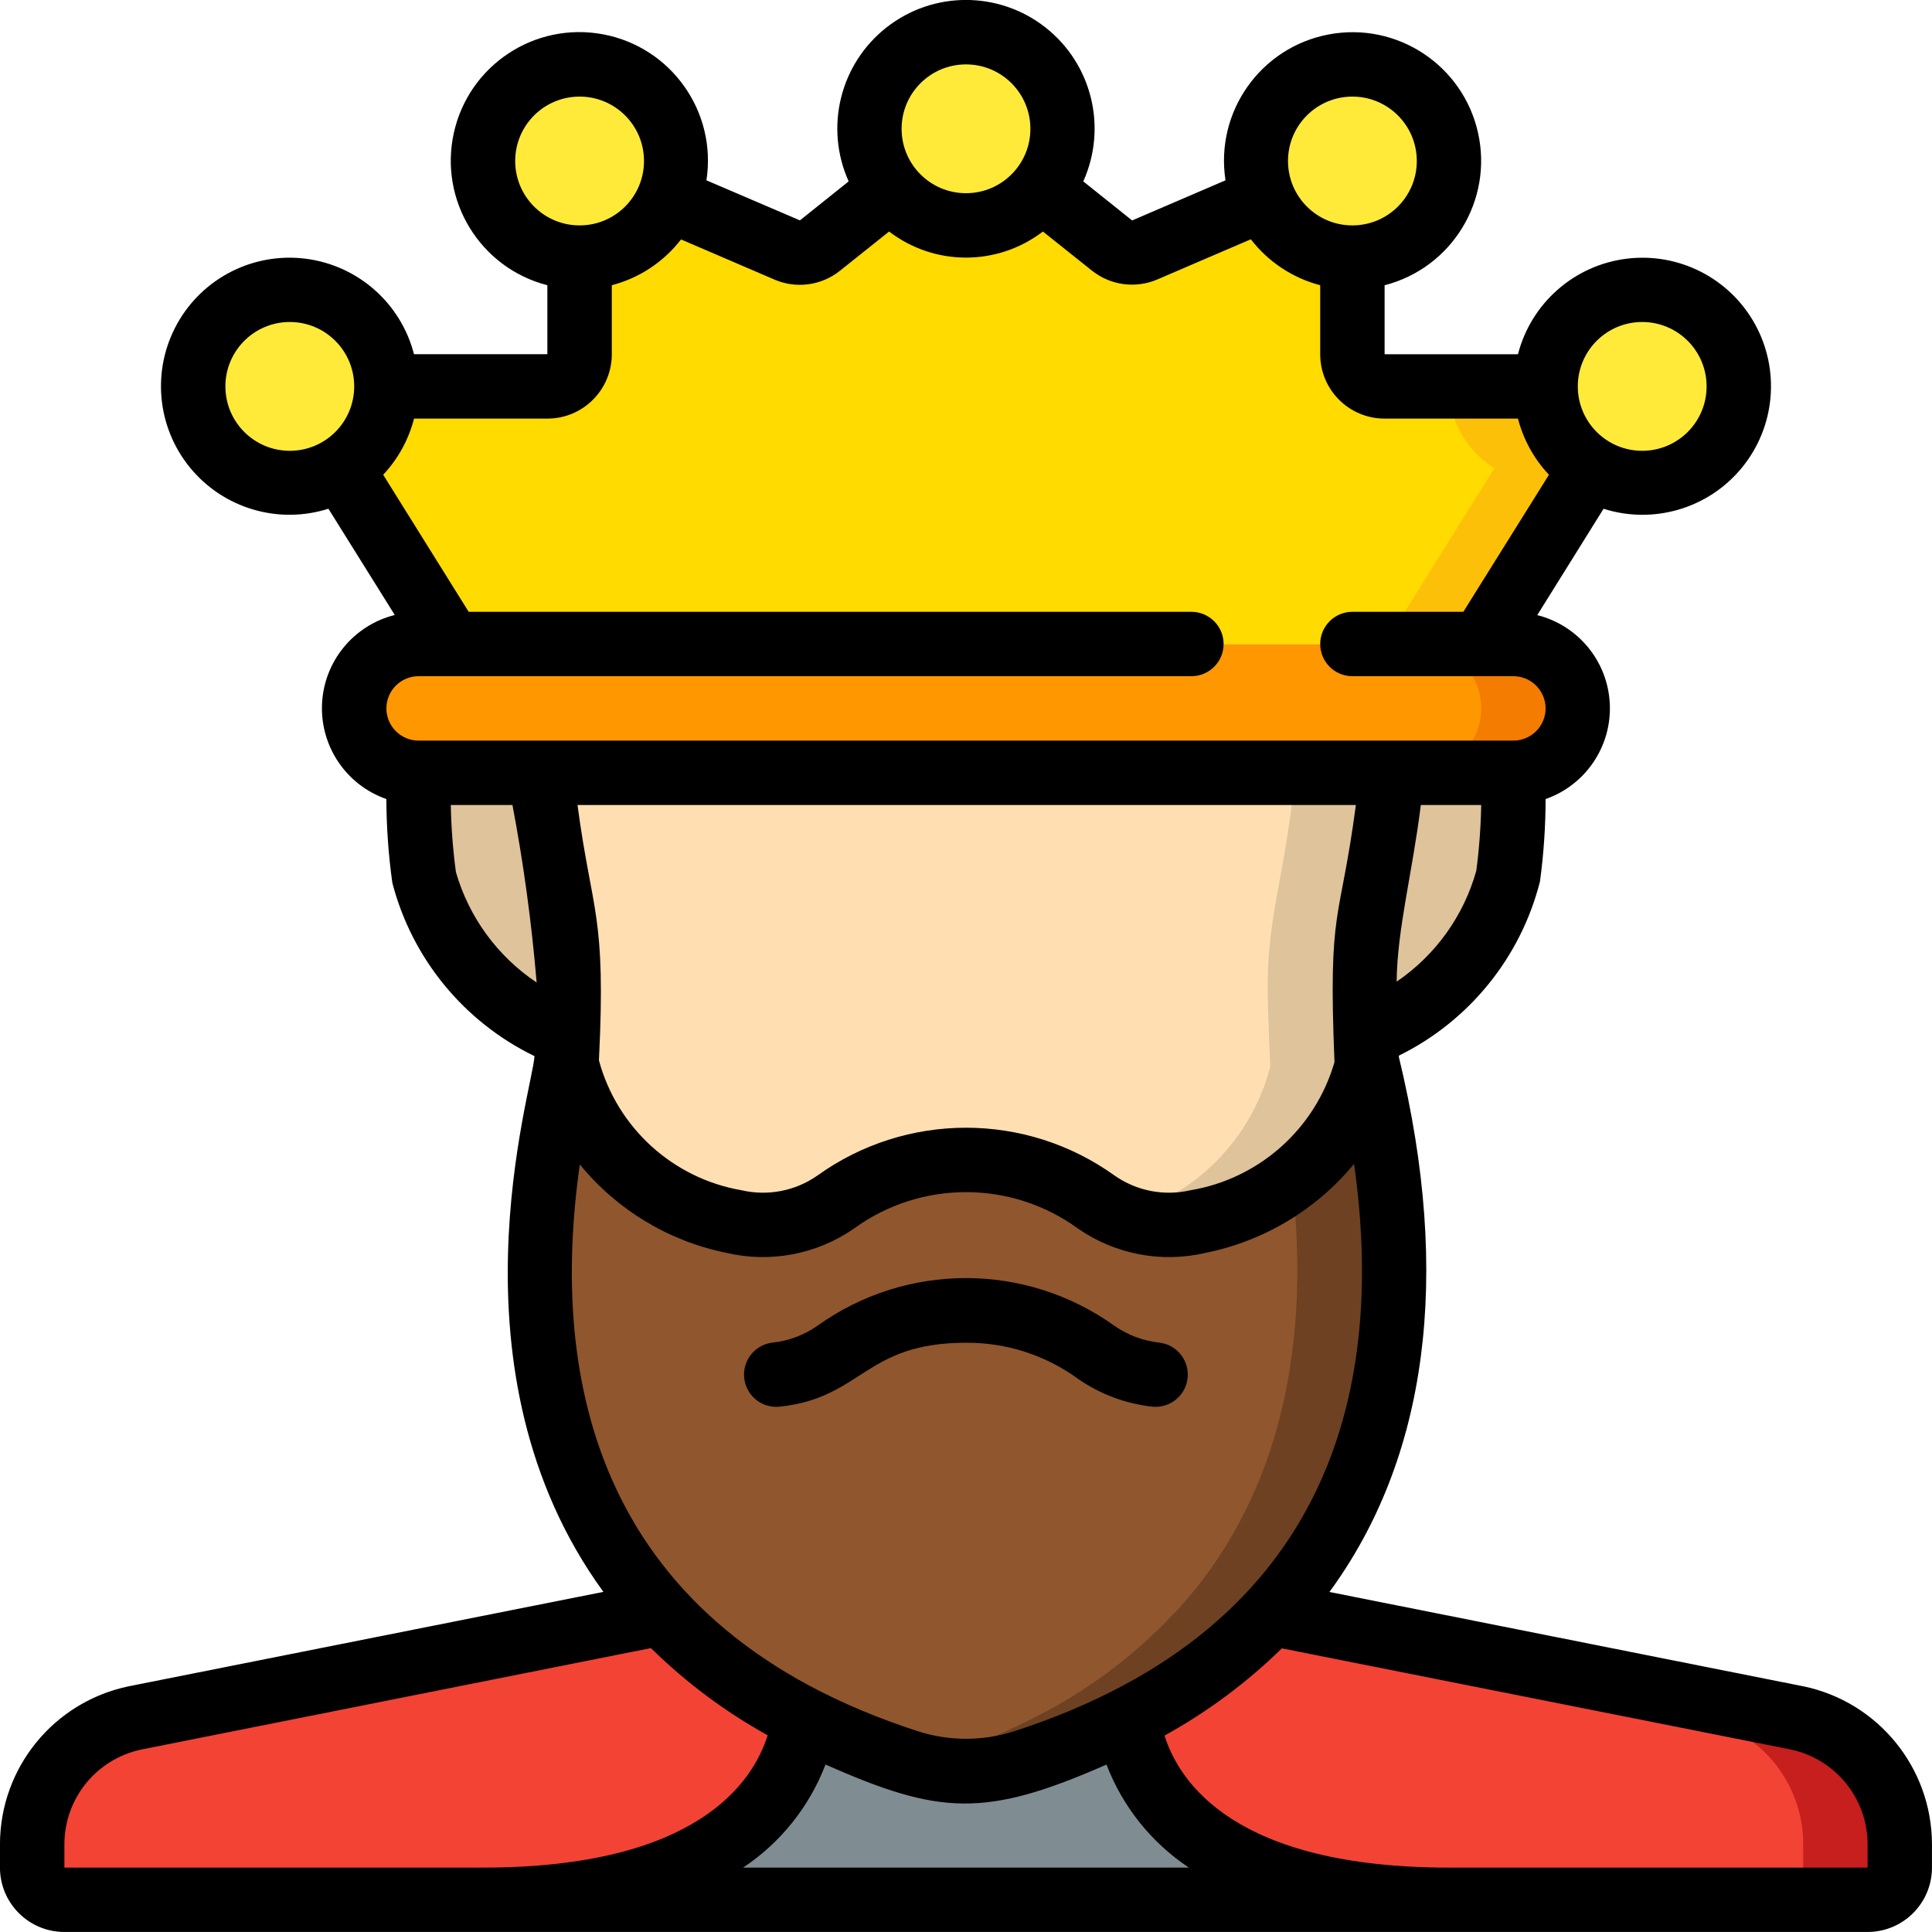
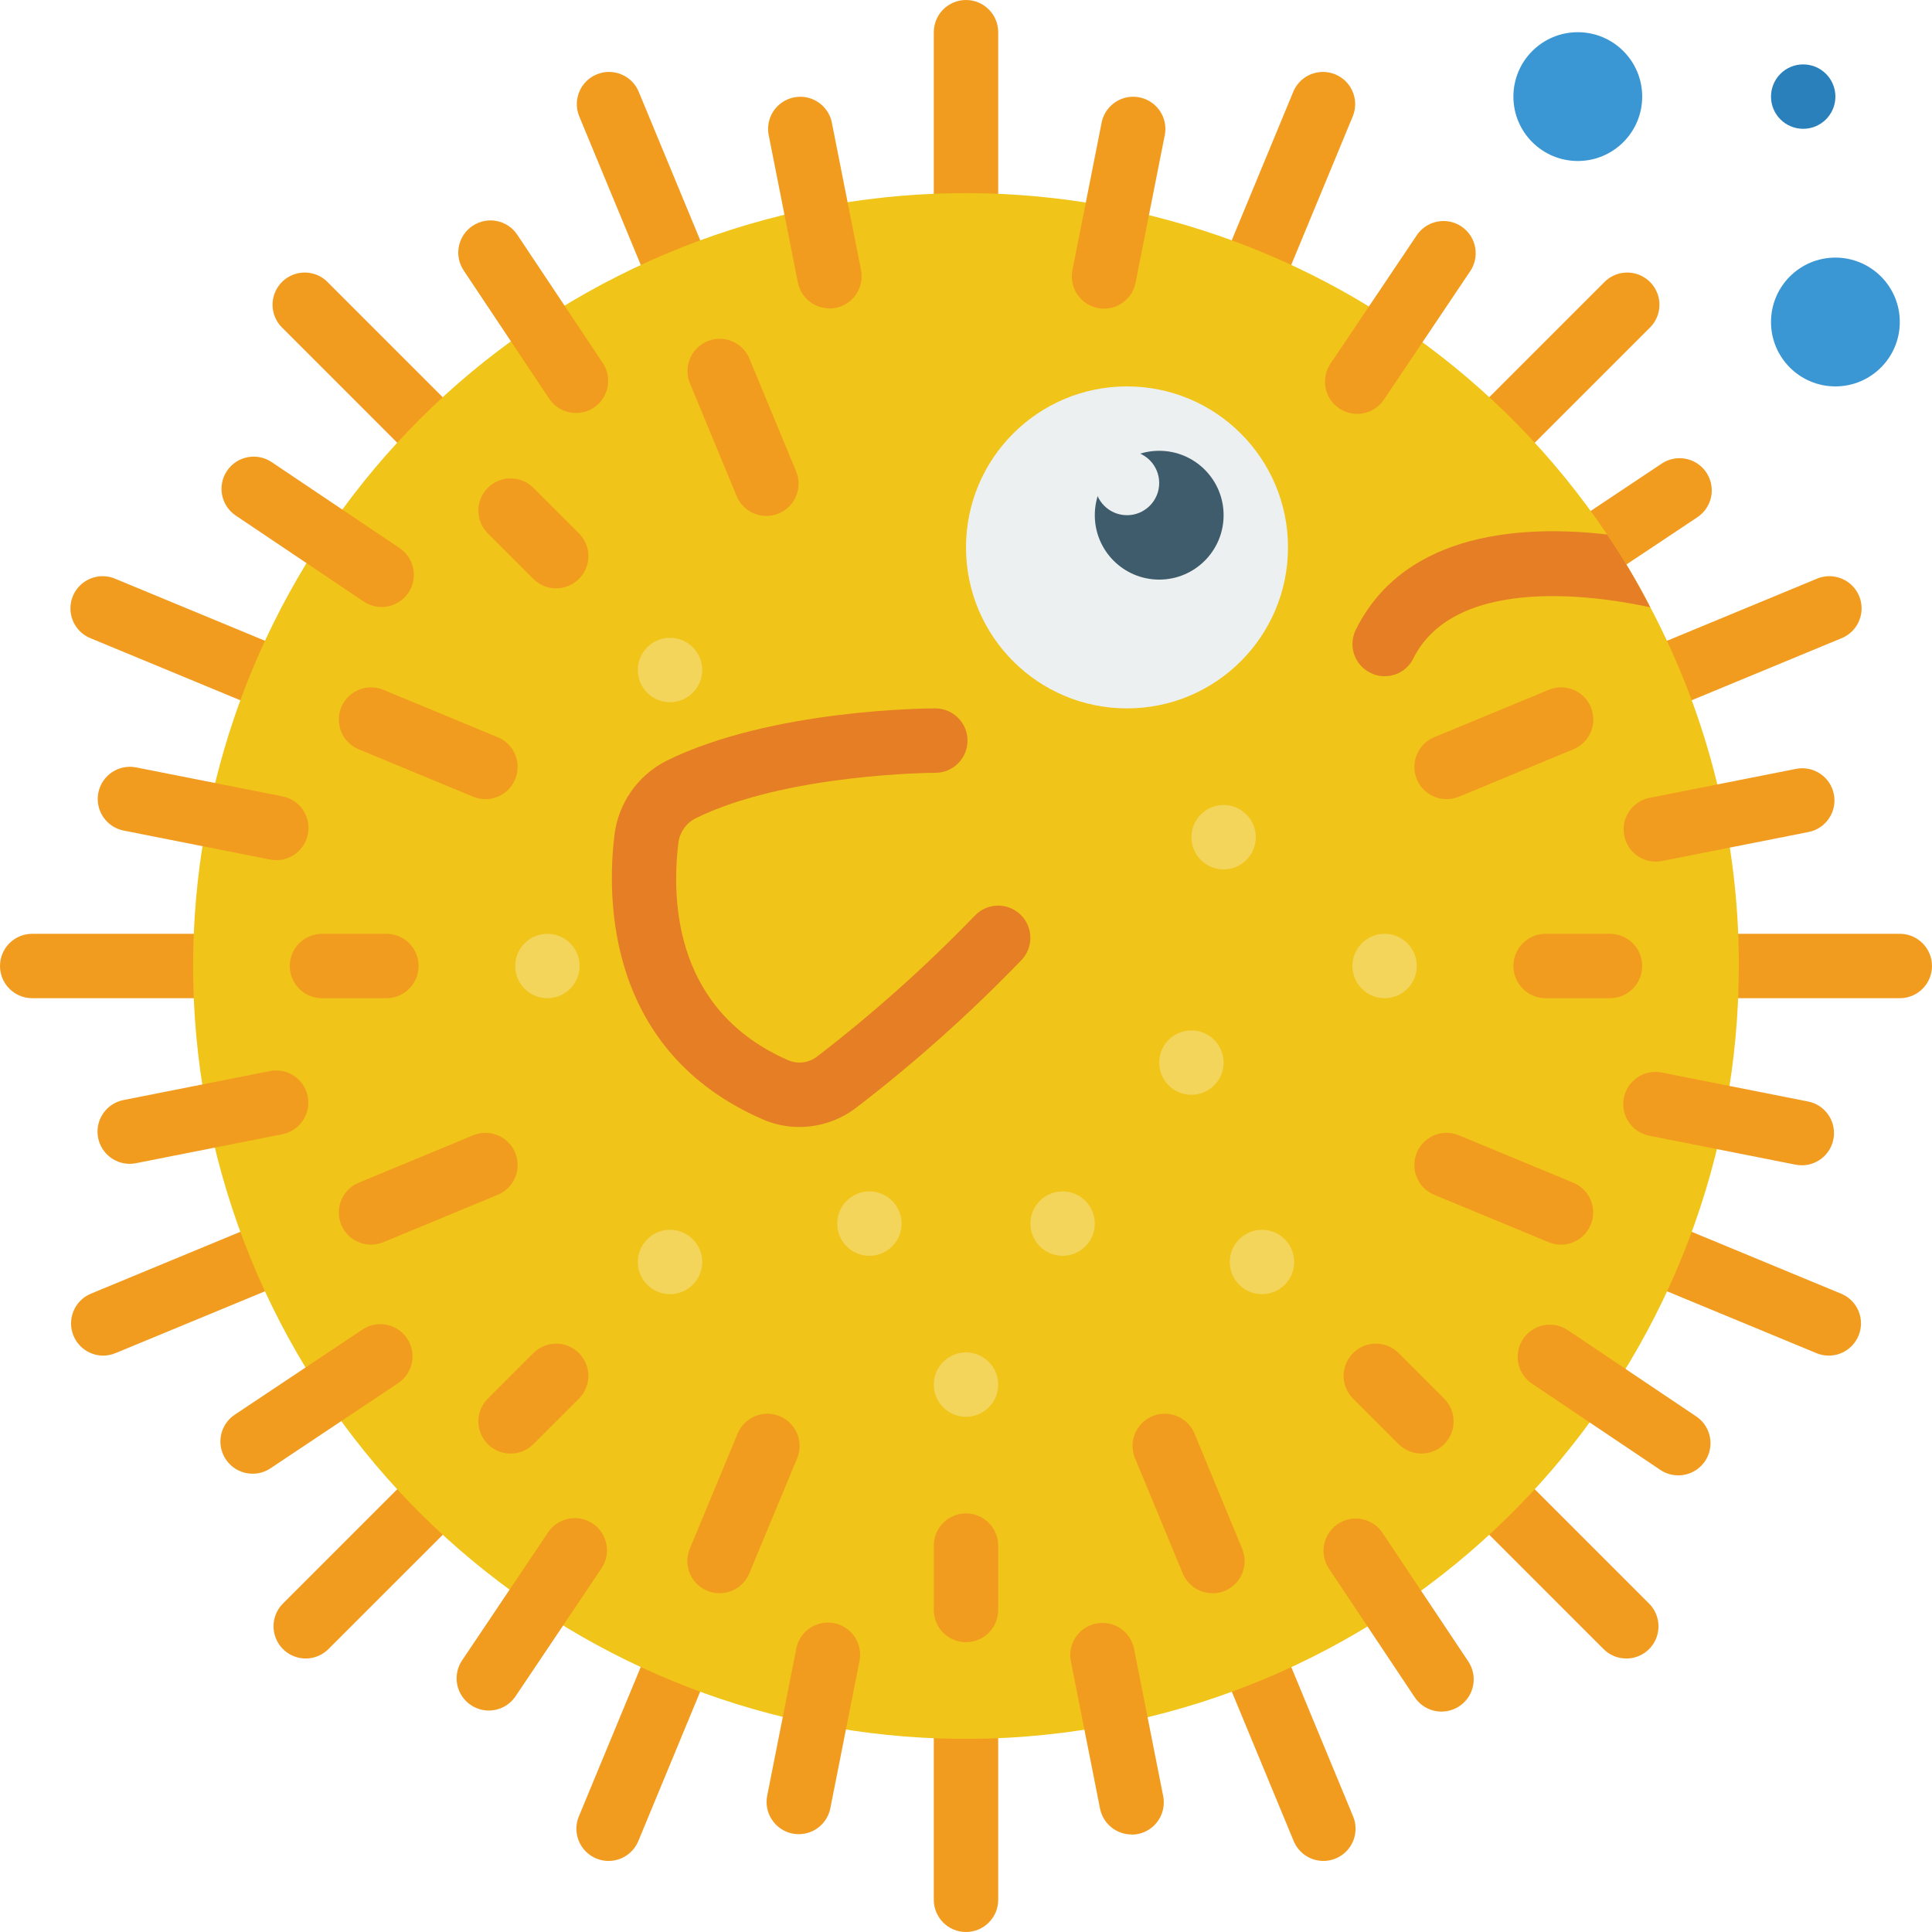
<svg xmlns="http://www.w3.org/2000/svg" viewBox="0 0 60 60">
-   <g id="013---King" fill="none">
-     <g id="Layer_3" transform="translate(1 1)">
-       <path id="Shape" d="m16.67 29.6c0 .54-.02 1.06-.04 1.58-2.187-.85-3.842-2.686-4.46-4.95-.15-1.07-.197-2.151-.14-3.23h3.78c.3 3.11.86 4.36.86 6.6z" fill="#dec39b" />
-       <path id="Shape" d="m45.83 26.23c-.614 2.25-2.251 4.081-4.42 4.94-.02-.51-.04-1.04-.04-1.57 0-2.23.56-3.48.86-6.6h3.74c.057 1.079.01 2.16-.14 3.23z" fill="#dec39b" />
-       <path id="Shape" d="m58 56.27v.73c0 .552-.448 1-1 1h-13c-8.59 0-9.8-4.28-9.97-5.61 1.667-.819 3.171-1.934 4.44-3.29h.01l16.32 3.25c1.863.38 3.2 2.019 3.2 3.92z" fill="#f34335" />
-       <path id="Shape" d="m54.8 52.35-16.32-3.25h-.01c-.156.17-.333.331-.5.5l13.83 2.75c1.863.38 3.2 2.019 3.2 3.92v.73c0 .552-.448 1-1 1h3c.552 0 1-.448 1-1v-.73c0-1.901-1.337-3.54-3.2-3.92z" fill="#c71e1e" />
-       <path id="Shape" d="m44 58h-30c8.59 0 9.8-4.28 9.97-5.61 1.039.53 2.119.975 3.23 1.33 1.171.37 2.429.37 3.6 0 1.11-.357 2.19-.802 3.23-1.33.17 1.33 1.38 5.61 9.97 5.61z" fill="#7f8d93" />
-       <path id="Shape" d="m48 21c-.003 1.103-.897 1.997-2 2h-34c-1.105 0-2-.895-2-2s.895-2 2-2h34c1.103.003 1.997.897 2 2z" fill="#ff9701" />
-       <path id="Shape" d="m46 19h-3c1.105 0 2 .895 2 2s-.895 2-2 2h3c1.105 0 2-.895 2-2s-.895-2-2-2z" fill="#f47c00" />
-       <g fill="#ffea3a">
-         <path id="Shape" d="m11 11c0 1.657-1.343 3-3 3s-3-1.343-3-3c0-1.657 1.343-3 3-3 .798-.007 1.565.307 2.129.871.564.564.878 1.331.871 2.129z" />
-         <path id="Shape" d="m20 4c-.001.405-.083.806-.24 1.18-.603 1.417-2.181 2.146-3.651 1.689-1.47-.457-2.355-1.954-2.048-3.462.307-1.509 1.706-2.54 3.238-2.387 1.532.153 2.699 1.441 2.702 2.981z" />
-         <path id="Shape" d="m32 3c0 1.657-1.343 3-3 3s-3-1.343-3-3 1.343-3 3-3c.798-.006 1.564.308 2.128.872.564.564.878 1.331.872 2.128z" />
-         <path id="Shape" d="m53 11c0 1.657-1.343 3-3 3-1.655-.005-2.995-1.345-3-3 0-1.657 1.343-3 3-3s3 1.343 3 3z" />
-         <path id="Shape" d="m44 4c.002 1.426-1.001 2.657-2.398 2.943-1.397.286-2.803-.451-3.362-1.763-.157-.374-.239-.775-.24-1.18 0-1.657 1.343-3 3-3s3 1.343 3 3z" />
+   <g id="Page-1" fill="none" fill-rule="evenodd">
+     <g id="016---Puffer-Fish" fill-rule="nonzero">
+       <g fill="#f29c1f">
+         <path id="Shape" d="m49.971 17.69c-.441.001-.83-.288-.958-.71-.128-.422.035-.878.402-1.122l2.19-1.46c.297-.198.678-.223.998-.065.32.158.532.475.555.832s-.146.698-.443.897l-2.191 1.46c-.164.11-.356.168-.553.168z" />
+         <path id="Shape" d="m30 7c-.552 0-1-.448-1-1v-5c0-.552.448-1 1-1s1 .448 1 1v5c0 .552-.448 1-1 1z" />
+         <path id="Shape" d="m39.185 8.827c-.334 0-.646-.167-.832-.444-.186-.278-.22-.63-.092-.939l1.913-4.619c.221-.494.795-.722 1.295-.515.5.207.744.774.552 1.28l-1.913 4.619c-.154.374-.519.618-.923.618z" />
+         <path id="Shape" d="m46.971 14.029c-.404-0-.769-.244-.924-.617-.155-.374-.069-.804.217-1.09l3.536-3.535c.249-.27.625-.382.981-.292.356.09.634.368.724.724s-.022.733-.292.981l-3.535 3.535c-.187.188-.442.294-.707.294z" />
+         <path id="Shape" d="m52.173 21.816c-.477 0-.888-.337-.981-.805s.157-.937.598-1.119l4.62-1.913c.332-.146.716-.101 1.006.117.289.218.438.576.388.935-.05.359-.29.663-.627.795l-4.62 1.913c-.121.051-.252.077-.383.077z" />
+         <path id="Shape" d="m59 31h-5c-.552 0-1-.448-1-1s.448-1 1-1h5c.552 0 1 .448 1 1s-.448 1-1 1z" />
+         <path id="Shape" d="m56.793 42.1c-.131-0-.262-.026-.383-.077l-4.62-1.913c-.338-.132-.578-.436-.627-.795-.05-.359.099-.717.388-.935.289-.218.674-.263 1.006-.117l4.62 1.913c.441.182.692.651.598 1.119s-.504.805-.981.805z" />
+         <path id="Shape" d="m50.506 51.506c-.265-0-.52-.105-.707-.293l-3.535-3.535c-.379-.392-.374-1.016.012-1.402s1.009-.391 1.402-.012l3.535 3.536c.286.286.371.716.217 1.09-.155.374-.519.617-.924.617z" />
+         <path id="Shape" d="m41.1 57.793c-.405-0-.769-.244-.924-.618l-1.913-4.619c-.149-.332-.106-.719.113-1.01.219-.291.579-.44.939-.389.361.051.665.294.794.634l1.913 4.619c.128.308.093.66-.092.938s-.497.445-.831.445z" />
+         <path id="Shape" d="m30 60c-.552 0-1-.448-1-1v-5c0-.552.448-1 1-1s1 .448 1 1v5c0 .552-.448 1-1 1z" />
+         <path id="Shape" d="m18.9 57.793c-.334-0-.646-.167-.831-.445s-.22-.63-.092-.938l1.913-4.619c.221-.494.795-.722 1.295-.515.5.207.744.774.552 1.28l-1.913 4.619c-.155.374-.519.618-.924.618z" />
+         <path id="Shape" d="m9.494 51.506c-.404-0-.768-.244-.923-.617s-.07-.803.216-1.089l3.535-3.535c.392-.379 1.016-.374 1.402.012s.391 1.009.012 1.402l-3.536 3.534c-.187.187-.441.293-.706.293z" />
+         <path id="Shape" d="m3.207 42.1c-.477 0-.888-.337-.981-.805s.157-.937.598-1.119l4.62-1.913c.332-.146.716-.101 1.006.117s.438.576.388.935c-.05.359-.29.663-.627.795l-4.62 1.911c-.121.051-.251.078-.383.079z" />
+         <path id="Shape" d="m6 31h-5c-.552 0-1-.448-1-1s.448-1 1-1h5c.552 0 1 .448 1 1s-.448 1-1 1z" />
+         <path id="Shape" d="m7.827 21.816c-.131-0-.262-.026-.383-.077l-4.62-1.913c-.338-.132-.578-.436-.627-.795-.05-.359.099-.717.388-.935s.674-.263 1.006-.117l4.62 1.913c.441.182.692.651.598 1.119s-.504.805-.981.805z" />
+         <path id="Shape" d="m13.029 14.029c-.265-0-.52-.105-.707-.293l-3.535-3.536c-.27-.249-.382-.625-.292-.981.09-.356.368-.634.724-.724.356-.09.733.022.981.292l3.535 3.535c.286.286.371.716.217 1.09-.155.374-.519.617-.924.617z" />
+         <path id="Shape" d="m20.815 8.827c-.404-0-.769-.244-.923-.618l-1.913-4.619c-.192-.506.052-1.073.552-1.28.5-.207 1.074.021 1.295.515l1.913 4.619c.128.309.093.661-.092.939-.186.278-.498.445-.832.444z" />
      </g>
-       <path id="Shape" d="m48.41 13.54-3.41 5.46h-32l-3.41-5.46c.88-.544 1.414-1.506 1.41-2.54h5c.552 0 1-.448 1-1v-3c1.201.001 2.287-.715 2.76-1.82l3.69 1.58c.338.15.731.1 1.02-.13l2.19-1.76c.567.714 1.428 1.13 2.34 1.13s1.773-.416 2.34-1.13l2.19 1.76c.289.23.682.28 1.02.13l3.69-1.58c.473 1.105 1.559 1.821 2.76 1.82v3c0 .552.448 1 1 1h5c-.004 1.034.53 1.996 1.41 2.54z" fill="#ffdb00" />
-       <path id="Shape" d="m47 11h-3c-.004 1.034.53 1.996 1.41 2.54l-3.41 5.46h3l3.41-5.46c-.88-.544-1.414-1.506-1.41-2.54z" fill="#fdc008" />
-       <path id="Shape" d="m23.97 52.39c-.17 1.33-1.38 5.61-9.97 5.61h-13c-.552 0-1-.448-1-1v-.73c-0-1.901 1.337-3.54 3.2-3.92l16.33-3.25c1.272 1.352 2.776 2.466 4.44 3.29z" fill="#f34335" />
-       <path id="Shape" d="m41.41 31.17c.01.32.03.64.04.95-.667 2.485-2.708 4.362-5.24 4.82-1.092.256-2.241.034-3.16-.61-2.422-1.733-5.678-1.733-8.1 0-.919.644-2.068.866-3.16.61-2.536-.468-4.567-2.37-5.2-4.87 0 0 .03-.59.04-.89.02-.52.04-1.04.04-1.58 0-2.24-.56-3.49-.86-6.6h26.42c-.3 3.12-.86 4.37-.86 6.6 0 .53.02 1.06.04 1.57z" fill="#ffdfb1" />
-       <path id="Shape" d="m41.37 29.6c0-2.23.56-3.48.86-6.6h-3c-.3 3.12-.86 4.37-.86 6.6 0 .53.02 1.06.04 1.57.01.32.03.64.04.95-.584 2.259-2.338 4.03-4.591 4.636.746.302 1.567.367 2.351.184 2.532-.458 4.573-2.335 5.24-4.82-.01-.31-.03-.63-.04-.95-.02-.51-.04-1.04-.04-1.57z" fill="#dec39b" />
-       <path id="Shape" d="m38.48 49.1h-.01c-1.269 1.356-2.773 2.471-4.44 3.29-1.04.528-2.12.973-3.23 1.33-1.171.37-2.429.37-3.6 0-1.111-.355-2.191-.8-3.23-1.33-1.664-.824-3.168-1.938-4.44-3.29-5.02-5.42-3.92-13-2.94-17.03.633 2.5 2.664 4.402 5.2 4.87 1.092.256 2.241.034 3.16-.61 2.422-1.733 5.678-1.733 8.1 0 .919.644 2.068.866 3.16.61 2.532-.458 4.573-2.335 5.24-4.82.01-.02.01-.04.02-.06.98 4.03 2.04 11.62-2.99 17.04z" fill="#90562d" />
-       <path id="Shape" d="m41.47 32.06c-.01.02-.01.04-.02.06-.357 1.397-1.179 2.632-2.331 3.5.482 4.094.145 9.4-3.639 13.476h-.01c-1.269 1.356-2.773 2.471-4.44 3.29-1.04.528-2.12.973-3.23 1.33-.1.031-.2.044-.3.07 1.085.288 2.229.263 3.3-.07 1.11-.357 2.19-.802 3.23-1.33 1.667-.819 3.171-1.934 4.44-3.29h.01c5.03-5.416 3.97-13.006 2.99-17.036z" fill="#6d4122" />
-     </g>
-     <g id="Layer_11" fill="#000" transform="translate(0 -1)">
-       <path id="Shape" d="m56 53.369-14.713-2.929c3.03-4.136 3.813-9.772 2.156-16.614v-.012-.03c2.182-1.074 3.784-3.05 4.382-5.408.115-.848.174-1.704.175-2.56 1.243-.436 2.054-1.636 1.994-2.953s-.975-2.438-2.253-2.76l2.059-3.303c1.558.495 3.26-.011 4.296-1.275 1.036-1.265 1.196-3.033.404-4.463-.792-1.43-2.376-2.233-3.997-2.026-1.622.207-2.953 1.382-3.361 2.965h-4.142v-2.142c2.086-.537 3.37-2.631 2.902-4.733s-2.518-3.455-4.635-3.057-3.536 2.403-3.208 4.531l-2.9 1.246-1.517-1.213c.754-1.676.268-3.651-1.179-4.784-1.447-1.134-3.481-1.134-4.928 0-1.447 1.134-1.934 3.108-1.179 4.784l-1.514 1.211-2.903-1.244c.329-2.129-1.091-4.135-3.208-4.534-2.117-.398-4.169.955-4.636 3.058-.468 2.103.818 4.198 2.904 4.734v2.142h-4.142c-.408-1.583-1.739-2.758-3.361-2.965-1.622-.207-3.206.596-3.997 2.026-.792 1.43-.632 3.199.404 4.463 1.036 1.265 2.738 1.77 4.296 1.275l2.061 3.3c-1.28.32-2.199 1.442-2.259 2.761-.06 1.318.752 2.52 1.998 2.955.003.872.065 1.742.186 2.605.613 2.353 2.226 4.318 4.414 5.379-.051 1.034-2.855 9.775 2.14 16.638l-14.74 2.932c-2.325.482-3.994 2.526-4 4.9v.73c0 1.105.895 2 2 2h56c1.105 0 2-.895 2-2v-.73c-.007-2.374-1.676-4.419-4-4.901zm-10.152-25.328c-.392 1.404-1.268 2.625-2.474 3.445.016-1.631.489-3.375.751-5.486h1.875c-.012.683-.063 1.364-.152 2.041zm5.152-17.041c1.105 0 2 .895 2 2s-.895 2-2 2-2-.895-2-2 .895-2 2-2zm-9-7c1.105 0 2 .895 2 2s-.895 2-2 2-2-.895-2-2 .895-2 2-2zm-12-1c1.105 0 2 .895 2 2s-.895 2-2 2-2-.895-2-2 .895-2 2-2zm-14 3c0-1.105.895-2 2-2s2 .895 2 2-.895 2-2 2-2-.895-2-2zm-7 9c-1.105 0-2-.895-2-2s.895-2 2-2 2 .895 2 2-.895 2-2 2zm3 8c0-.552.448-1 1-1h24c.552 0 1-.448 1-1s-.448-1-1-1h-22.445l-2.655-4.256c.461-.491.791-1.091.958-1.744h4.142c1.105 0 2-.895 2-2v-2.142c.854-.223 1.61-.723 2.15-1.422l2.9 1.246c.678.293 1.463.187 2.039-.276l1.523-1.216c1.409 1.08 3.367 1.08 4.776 0l1.518 1.21c.576.463 1.361.57 2.04.277l2.9-1.246c.54.701 1.298 1.203 2.154 1.427v2.142c0 1.105.895 2 2 2h4.142c.168.653.499 1.253.962 1.744l-2.659 4.256h-3.445c-.552 0-1 .448-1 1s.448 1 1 1h5c.552 0 1 .448 1 1s-.448 1-1 1h-34c-.552 0-1-.448-1-1zm29.444 10.984c-.602 2.076-2.34 3.623-4.472 3.98-.814.189-1.671.024-2.356-.455-2.758-1.982-6.474-1.982-9.232 0-.685.479-1.542.644-2.356.455-2.135-.369-3.862-1.943-4.428-4.034.227-4.573-.216-4.552-.665-7.93h24.173c-.493 3.727-.866 3.073-.664 7.984zm-27.285-5.9c-.093-.691-.146-1.387-.159-2.084h1.915c.345 1.823.596 3.664.751 5.513-1.214-.812-2.102-2.026-2.507-3.429zm3.848 9.079c1.156 1.413 2.765 2.384 4.554 2.746 1.366.32 2.804.046 3.958-.753 2.075-1.511 4.887-1.511 6.962 0 1.153.8 2.592 1.074 3.958.753 1.809-.364 3.437-1.339 4.612-2.762.959 6.739-.538 14.375-10.555 17.618-.973.313-2.019.313-2.992 0-9.971-3.229-11.457-10.865-10.497-17.602zm-3.007 21.837h-13v-.73c.004-1.424 1.005-2.651 2.4-2.939l15.815-3.148c1.08 1.063 2.3 1.974 3.625 2.708-.46 1.464-2.2 4.109-8.84 4.109zm8.079 0c1.164-.775 2.058-1.894 2.558-3.2 3.527 1.556 4.938 1.669 8.726 0 .5 1.306 1.394 2.425 2.558 3.2zm34.921 0h-13c-6.634 0-8.377-2.64-8.834-4.1 1.331-.734 2.557-1.646 3.644-2.709l15.79 3.139c1.395.289 2.396 1.516 2.4 2.94z" />
-       <path id="Shape" d="m24.215 44.685c2.571-.273 2.631-1.985 5.785-1.985 1.251-.008 2.472.385 3.482 1.123.683.474 1.474.77 2.3.862.55.058 1.042-.34 1.1-.89s-.34-1.042-.89-1.1c-.495-.055-.969-.233-1.378-.518-2.76-1.98-6.475-1.98-9.235 0-.408.285-.882.463-1.377.518-.55.058-.948.55-.89 1.1s.55.948 1.1.89z" />
+       <path id="Shape" d="m54 30c.001 11.887-8.701 21.984-20.457 23.738s-23.027-5.361-26.497-16.731c-3.47-11.369 1.905-23.566 12.638-28.676 10.733-5.11 23.589-1.593 30.227 8.268.493.725.94 1.48 1.34 2.26 1.813 3.433 2.757 7.258 2.75 11.14z" fill="#f0c419" />
+       <path id="Shape" d="m51.25 18.86c-1.38-.3-6.01-1.1-7.36 1.59-.166.339-.512.553-.89.55-.157.002-.312-.036-.45-.11-.237-.118-.417-.327-.499-.578s-.061-.526.059-.762c1.54-3.1 5.33-3.24 7.8-2.95.493.725.94 1.48 1.34 2.26z" fill="#e57e25" />
+       <circle id="Oval" cx="35" cy="17" fill="#ecf0f1" r="5" />
+       <circle id="Oval" cx="36" cy="16" fill="#3f5c6c" r="2" />
+       <path id="Shape" d="m34.287 9.586c-.3 0-.585-.134-.775-.367s-.266-.538-.206-.833l.9-4.548c.061-.359.312-.656.655-.777.343-.12.725-.045.997.198.272.242.39.613.309.968l-.9 4.549c-.091.47-.502.809-.98.81z" fill="#f29c1f" />
+       <path id="Shape" d="m42.148 12.853c-.369-0-.708-.204-.882-.53s-.153-.721.053-1.028l2.67-3.974c.196-.303.541-.477.902-.455.361.022.681.238.838.563s.127.71-.08 1.007l-2.67 3.975c-.186.277-.498.442-.831.442z" fill="#f29c1f" />
+       <path id="Shape" d="m51.423 26.759c-.515-0-.945-.39-.995-.903s.296-.979.801-1.078l4.548-.9c.542-.107 1.068.245 1.175.786.107.542-.245 1.068-.786 1.175l-4.548.9c-.064.013-.13.019-.195.019z" fill="#f29c1f" />
+       <path id="Shape" d="m55.963 36.189c-.067 0-.134-.006-.2-.019l-4.548-.9c-.541-.108-.892-.634-.785-1.175s.632-.893 1.173-.787l4.548.9c.505.1.851.566.801 1.078-.05.512-.48.903-.994.903z" fill="#f29c1f" />
+       <path id="Shape" d="m52.12 45.819c-.198-0-.392-.059-.557-.17l-3.973-2.67c-.303-.196-.477-.541-.455-.902.022-.361.238-.681.563-.838s.71-.127 1.007.08l3.974 2.67c.365.246.527.701.399 1.122-.129.421-.517.708-.958.708z" fill="#f29c1f" />
+       <path id="Shape" d="m44.768 53.155c-.335 0-.647-.167-.833-.445l-2.654-3.981c-.206-.297-.235-.682-.077-1.007s.48-.539.841-.56.705.154.9.458l2.655 3.98c.204.307.223.701.049 1.026-.174.325-.512.528-.88.528z" fill="#f29c1f" />
+       <path id="Shape" d="m35.143 56.971c-.475 0-.885-.334-.98-.8l-.9-4.548c-.081-.355.038-.726.309-.968.272-.242.653-.318.997-.198.343.12.594.418.655.777l.9 4.547c.058.294-.018.598-.208.83-.19.231-.474.366-.773.365z" fill="#f29c1f" />
+       <path id="Shape" d="m24.812 56.962c-.067.001-.134-.006-.2-.019-.541-.108-.893-.634-.786-1.175l.9-4.549c.062-.358.313-.654.656-.773s.724-.044.995.198c.271.242.39.611.31.965l-.9 4.548c-.093.466-.5.802-.975.805z" fill="#f29c1f" />
+       <path id="Shape" d="m15.18 53.122c-.369-0-.708-.204-.882-.53s-.153-.721.053-1.028l2.67-3.975c.308-.458.93-.58 1.388-.272s.58.93.272 1.388l-2.67 3.974c-.186.277-.497.443-.831.443z" fill="#f29c1f" />
+       <path id="Shape" d="m7.846 45.767c-.441.001-.83-.288-.958-.71-.128-.422.035-.878.402-1.122l3.981-2.654c.459-.295 1.07-.167 1.372.287.303.454.185 1.066-.263 1.377l-3.98 2.655c-.164.11-.357.168-.554.167z" fill="#f29c1f" />
+       <path id="Shape" d="m4.027 36.144c-.514-.001-.944-.391-.994-.903-.05-.512.297-.978.801-1.078l4.548-.9c.542-.107 1.068.245 1.175.786s-.245 1.068-.786 1.175l-4.548.9c-.065.013-.13.019-.196.019z" fill="#f29c1f" />
+       <path id="Shape" d="m8.587 26.713c-.067.001-.134-.005-.2-.019l-4.548-.9c-.541-.108-.892-.634-.785-1.175.107-.541.632-.893 1.173-.787l4.548.9c.505.1.851.566.801 1.078-.05.512-.48.903-.994.903z" fill="#f29c1f" />
+       <path id="Shape" d="m11.852 18.851c-.198-0-.392-.059-.557-.17l-3.974-2.67c-.458-.308-.58-.93-.272-1.388s.93-.58 1.388-.272l3.973 2.67c.365.245.527.701.399 1.122-.128.421-.517.708-.957.708z" fill="#f29c1f" />
+       <path id="Shape" d="m17.888 12.826c-.335 0-.648-.167-.833-.446l-2.655-3.98c-.307-.46-.182-1.081.278-1.387s1.081-.182 1.387.278l2.654 3.981c.205.307.224.701.05 1.026s-.512.528-.881.529z" fill="#f29c1f" />
+       <path id="Shape" d="m25.758 9.577c-.477-0-.887-.338-.98-.806l-.9-4.547c-.079-.354.039-.724.31-.965s.652-.317.995-.198c.343.12.594.415.656.773l.9 4.548c.06.294-.015.6-.206.833s-.475.367-.775.367z" fill="#f29c1f" />
+       <path id="Shape" d="m24.826 35c-.392-0-.78-.081-1.14-.238-4.851-2.114-4.838-6.851-4.608-8.789.108-1.007.718-1.89 1.622-2.347 3.256-1.607 8.141-1.626 8.347-1.626.552 0 1 .448 1 1s-.448 1-1 1c-.046 0-4.627.02-7.458 1.419-.296.158-.494.455-.525.789-.22 1.857-.07 5.2 3.42 6.721.297.125.637.08.892-.117 1.739-1.336 3.377-2.8 4.9-4.378.382-.399 1.015-.414 1.414-.032s.414 1.015.032 1.414c-1.594 1.653-3.309 3.186-5.131 4.584-.507.388-1.127.599-1.765.6z" fill="#e57e25" />
+       <path id="Shape" d="m30 51c-.552 0-1-.448-1-1v-2c0-.552.448-1 1-1s1 .448 1 1v2c0 .552-.448 1-1 1z" fill="#f29c1f" />
+       <path id="Shape" d="m22.347 49.478c-.334 0-.646-.167-.832-.444-.186-.278-.22-.63-.092-.939l1.477-3.553c.132-.338.436-.578.795-.627.359-.05.717.099.935.388.218.289.263.674.117 1.006l-1.476 3.552c-.155.374-.519.618-.924.618z" fill="#f29c1f" />
+       <path id="Shape" d="m15.857 45.142c-.404-0-.769-.244-.924-.617-.155-.374-.069-.804.217-1.09l1.415-1.414c.253-.253.621-.351.966-.259s.615.362.707.708c.092.345-.006.713-.259.966l-1.415 1.414c-.188.187-.442.292-.707.292z" fill="#f29c1f" />
+       <path id="Shape" d="m11.522 38.654c-.477-0-.888-.337-.98-.805-.093-.468.158-.936.598-1.119l3.552-1.472c.33-.137.708-.087.992.13.284.217.43.57.383.924-.047.354-.279.657-.609.794l-3.553 1.472c-.122.05-.252.076-.383.076z" fill="#f29c1f" />
+       <path id="Shape" d="m12 31h-2c-.552 0-1-.448-1-1s.448-1 1-1h2c.552 0 1 .448 1 1s-.448 1-1 1z" fill="#f29c1f" />
+       <path id="Shape" d="m15.075 24.818c-.131-0-.261-.026-.383-.076l-3.552-1.472c-.51-.211-.753-.796-.541-1.306s.796-.753 1.306-.541l3.553 1.472c.441.182.692.651.598 1.119s-.504.805-.981.805z" fill="#f29c1f" />
+       <path id="Shape" d="m17.272 18.272c-.265-0-.52-.105-.707-.293l-1.415-1.414c-.391-.39-.391-1.024-.001-1.415.39-.391 1.024-.391 1.415-.001l1.415 1.414c.287.286.373.716.218 1.09-.155.374-.52.618-.925.618z" fill="#f29c1f" />
+       <path id="Shape" d="m23.8 16.023c-.405-0-.769-.244-.924-.618l-1.449-3.5c-.137-.33-.087-.708.131-.991.218-.283.57-.429.924-.383.354.047.657.279.793.609l1.449 3.5c.128.309.093.66-.093.938s-.497.444-.831.444z" fill="#f29c1f" />
+       <path id="Shape" d="m44.925 24.818c-.477 0-.888-.337-.981-.805s.157-.937.598-1.119l3.558-1.472c.51-.211 1.095.031 1.306.541s-.031 1.095-.541 1.306l-3.552 1.472c-.123.051-.255.076-.388.076z" fill="#f29c1f" />
+       <path id="Shape" d="m50 31h-2c-.552 0-1-.448-1-1s.448-1 1-1h2c.552 0 1 .448 1 1s-.448 1-1 1z" fill="#f29c1f" />
+       <path id="Shape" d="m48.478 38.654c-.131-0-.261-.026-.383-.076l-3.553-1.472c-.33-.137-.562-.439-.609-.794-.047-.354.099-.707.383-.924.284-.217.662-.267.992-.13l3.552 1.472c.441.182.691.651.598 1.119-.093.468-.503.805-.98.805z" fill="#f29c1f" />
+       <path id="Shape" d="m44.143 45.142c-.265 0-.519-.105-.707-.292l-1.415-1.414c-.253-.253-.352-.621-.259-.966.092-.345.362-.615.707-.708s.713.006.966.259l1.415 1.414c.286.286.371.716.217 1.09-.155.374-.519.617-.924.617z" fill="#f29c1f" />
+       <path id="Shape" d="m37.653 49.478c-.405-0-.769-.244-.924-.618l-1.471-3.552c-.146-.332-.101-.716.117-1.006.218-.289.576-.438.935-.388.359.05.663.29.795.627l1.472 3.558c.128.309.093.661-.092.939-.186.278-.498.445-.832.444z" fill="#f29c1f" />
+       <circle id="Oval" cx="30" cy="43" fill="#f3d55b" r="1" />
+       <circle id="Oval" cx="33" cy="38" fill="#f3d55b" r="1" />
+       <circle id="Oval" cx="27" cy="38" fill="#f3d55b" r="1" />
+       <circle id="Oval" cx="37" cy="33" fill="#f3d55b" r="1" />
+       <circle id="Oval" cx="38" cy="26" fill="#f3d55b" r="1" />
+       <circle id="Oval" cx="20.808" cy="39.192" fill="#f3d55b" r="1" />
+       <circle id="Oval" cx="17" cy="30" fill="#f3d55b" r="1" />
+       <circle id="Oval" cx="20.808" cy="20.808" fill="#f3d55b" r="1" />
+       <circle id="Oval" cx="43" cy="30" fill="#f3d55b" r="1" />
+       <circle id="Oval" cx="39.192" cy="39.192" fill="#f3d55b" r="1" />
+       <circle id="Oval" cx="57" cy="10" fill="#3b97d3" r="2" />
+       <circle id="Oval" cx="49" cy="3" fill="#3b97d3" r="2" />
+       <circle id="Oval" cx="56" cy="3" fill="#2980ba" r="1" />
+       <circle id="Oval" cx="35" cy="15" fill="#ecf0f1" r="1" />
    </g>
  </g>
</svg>
